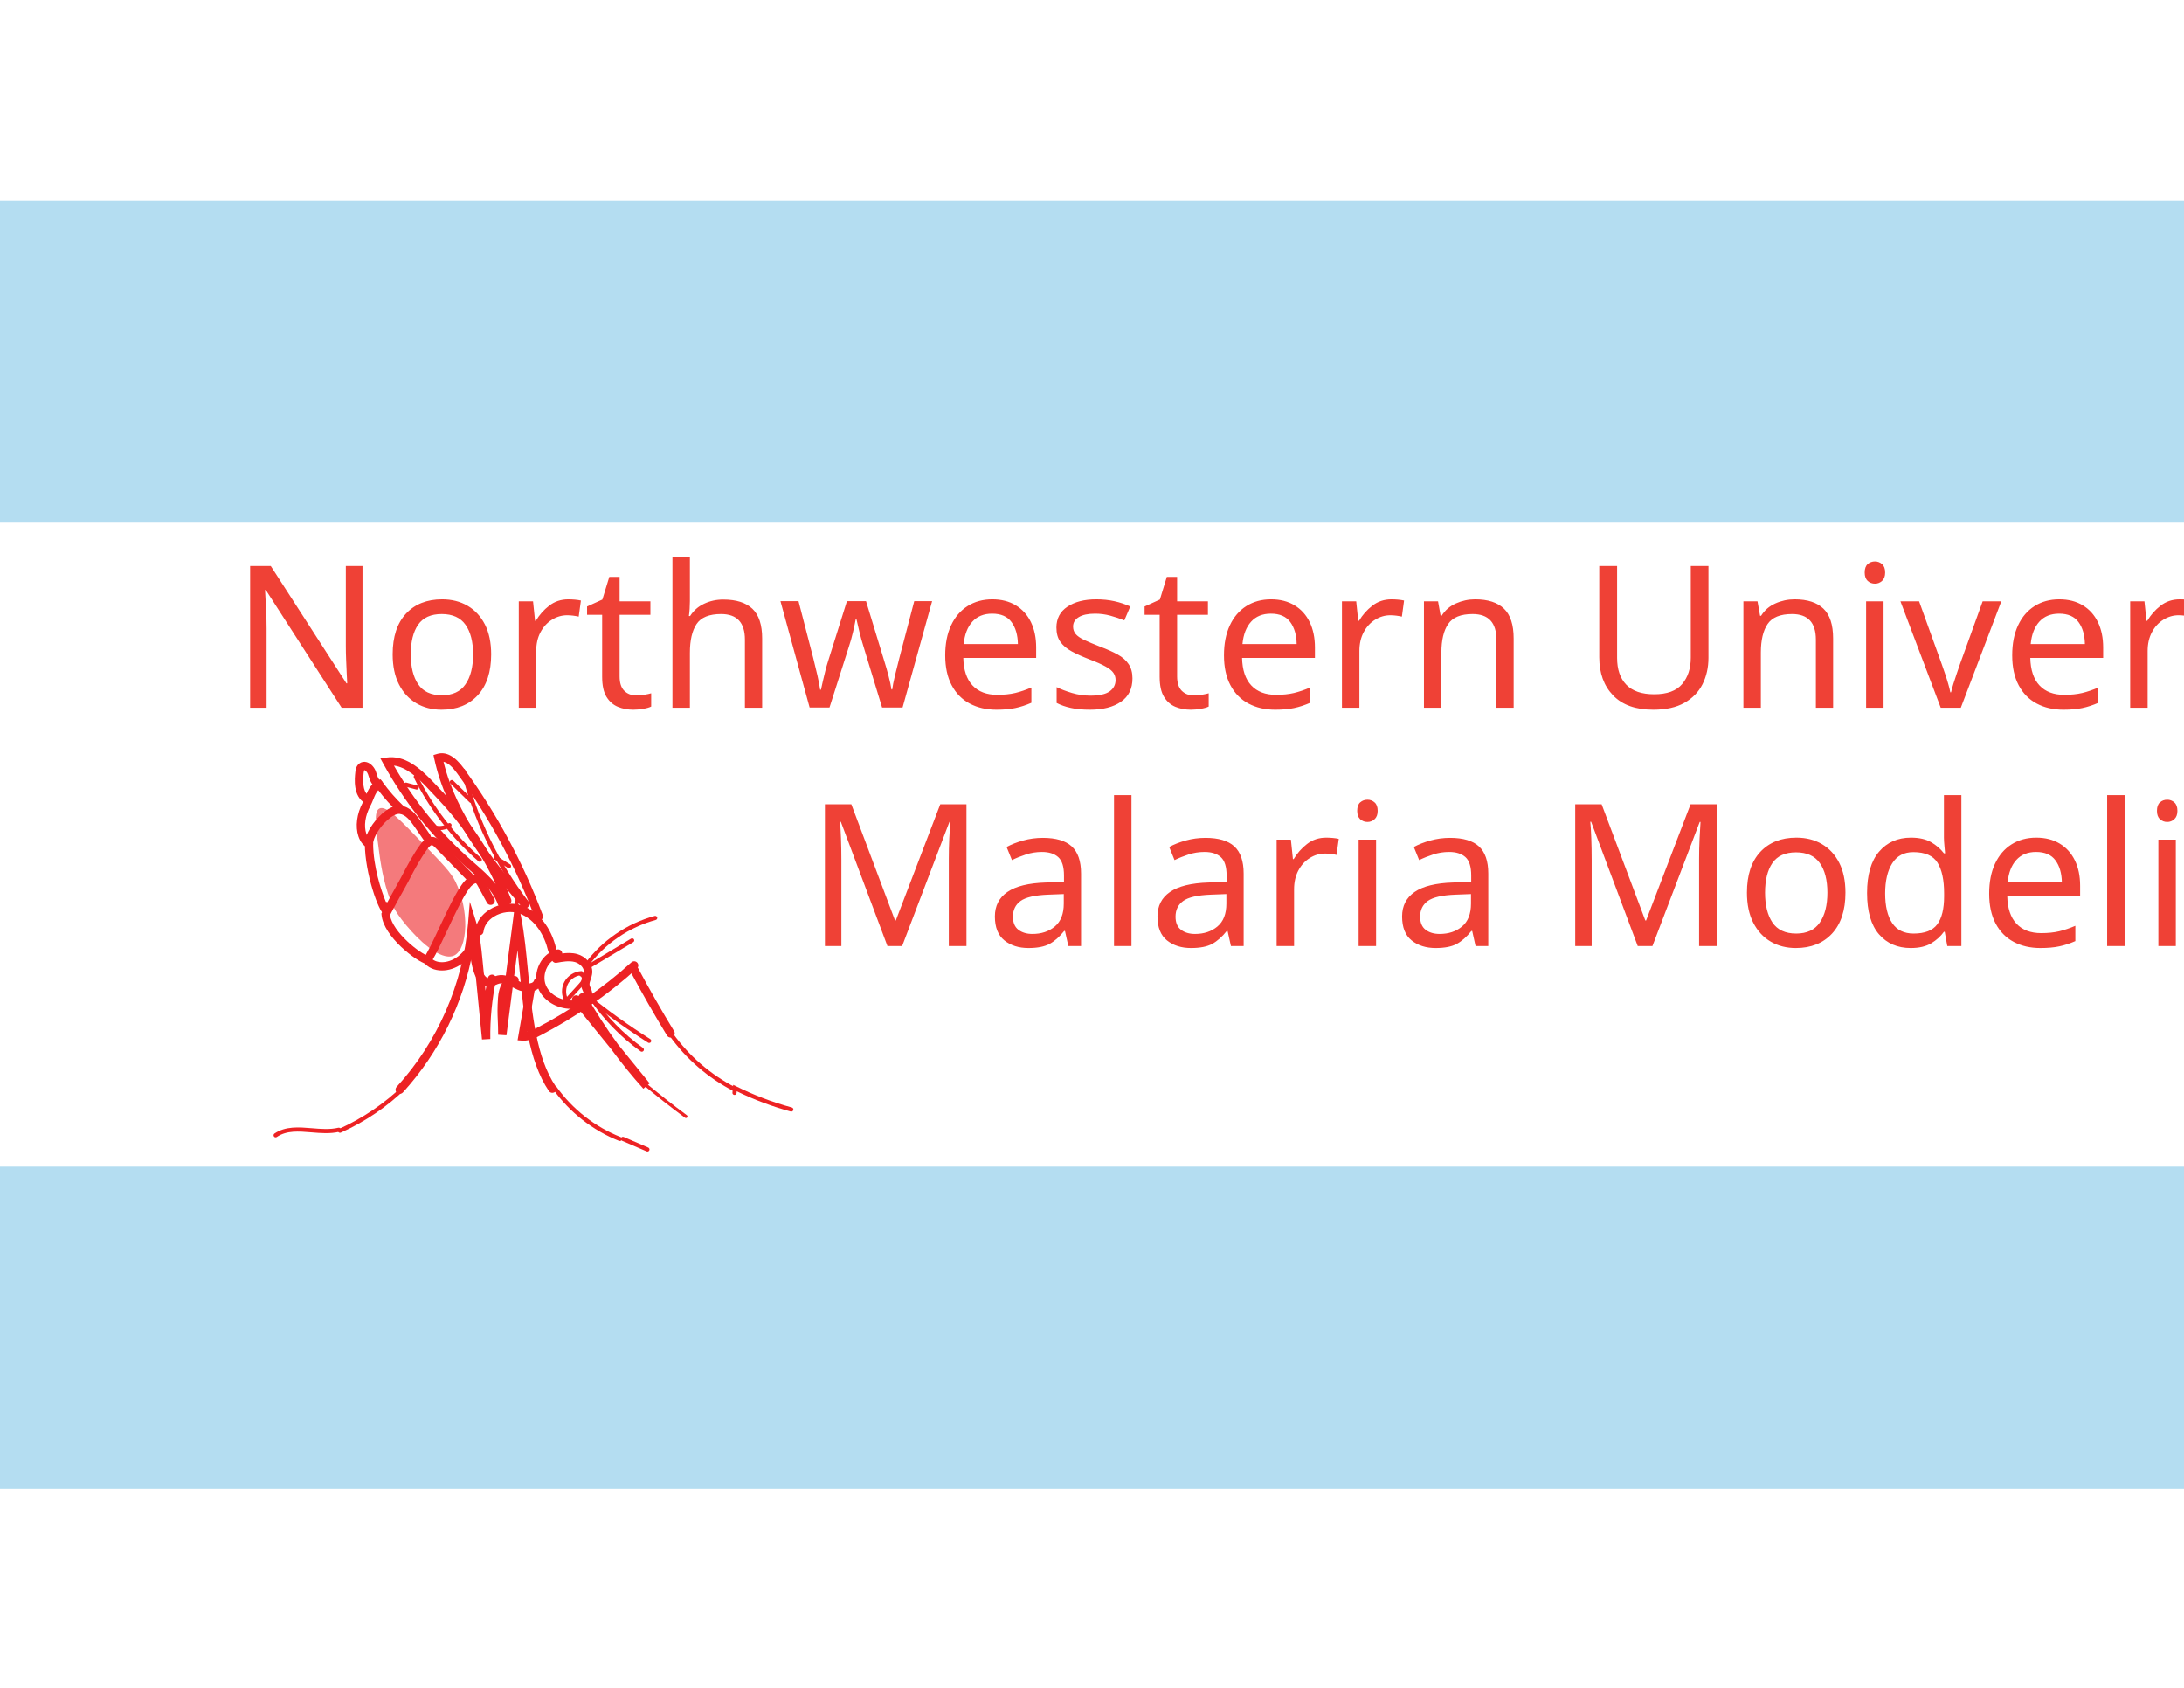
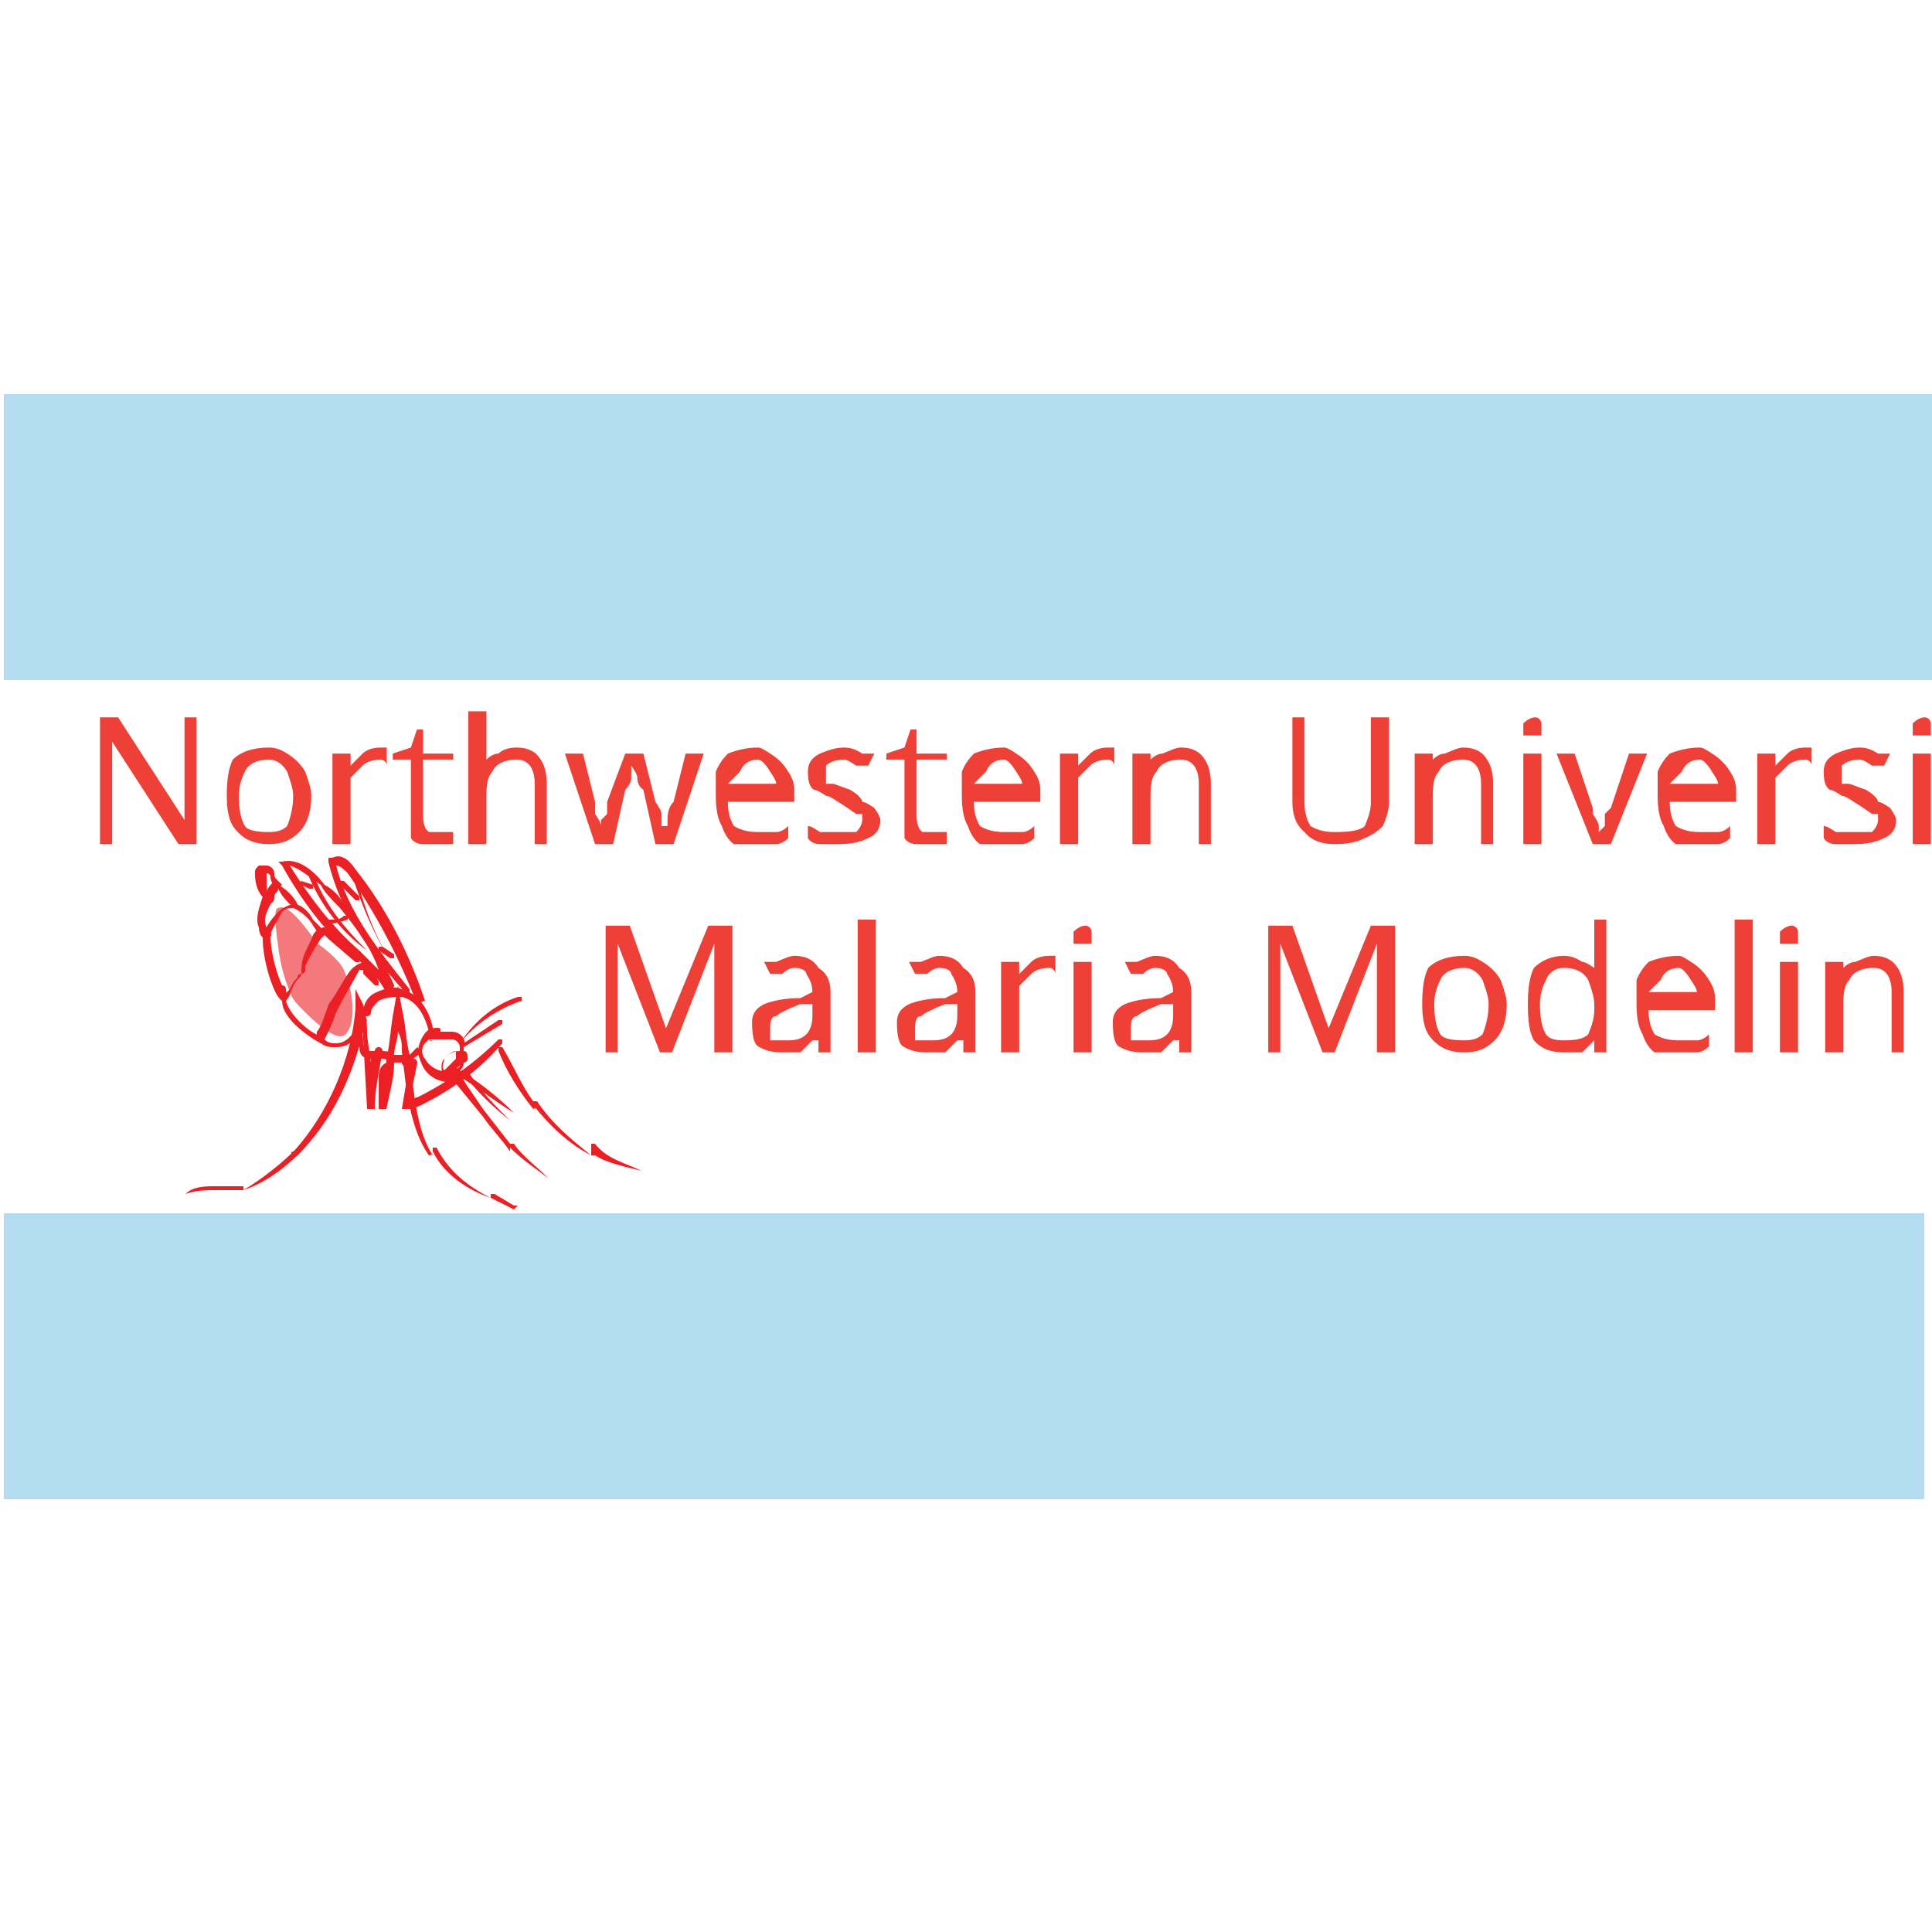
- <svg xmlns="http://www.w3.org/2000/svg" version="1.1" id="Layer_1" x="0px" y="0px" viewBox="0 0 792 612" style="enable-background:new 0 0 792 612;" xml:space="preserve">
+ <svg xmlns="http://www.w3.org/2000/svg" version="1.1" id="Layer_1" x="0px" y="0px" viewBox="0 0 5 5" style="enable-background:new 0 0 5 5;" xml:space="preserve">
  <style type="text/css">
- 	.st0{opacity:0.6;fill:#ED2224;}
- 	.st1{fill:#ED2224;}
- 	.st2{fill:#B4DDF1;}
+ 	.st0{opacity:0.6;fill:#EC2024;}
+ 	.st1{fill:#EC2024;}
+ 	.st2{fill:#B3DCF0;}
	.st3{fill:none;}
- 	.st4{fill:#EF4136;}
+ 	.st4{fill:#EE4036;}
	.st5{font-family:'MyriadPro-Regular';}
- 	.st6{font-size:72px;}
+ 	.st6{font-size:0.454px;}
</style>
  <g>
-     <path class="st0" d="M165.1,319.54c5.18,10.35,4.61,24.53-0.41,26.92c-3.76,1.79-10.16-2.89-15.54-8.86   c-2.62-2.91-4.61-5.52-5.83-7.61c-0.98-1.68-3.93-7.01-5.73-20.27c-1.4-10.34-2.1-15.51,0-16.56c2.43-1.2,7.16,3.71,16.62,13.55   C160.41,313.15,163.52,316.37,165.1,319.54z" />
+     <path class="st0" d="M0.89,2.51c0.03,0.07,0.03,0.15,0,0.17c-0.02,0.01-0.06-0.02-0.1-0.06C0.77,2.6,0.76,2.59,0.75,2.57   C0.75,2.56,0.73,2.53,0.72,2.45c-0.01-0.07-0.01-0.1,0-0.1c0.02-0.01,0.05,0.02,0.1,0.09C0.86,2.47,0.88,2.49,0.89,2.51z" />
    <g>
-       <path class="st1" d="M207.02,365.78c-5.08,0-9.99-2.93-11.84-7.36c-1.16-2.78-0.96-6.16,0.54-9.04c1.38-2.65,3.69-4.5,6.33-5.09    c0.81-0.18,1.62,0.33,1.8,1.14c0.02,0.1,0.03,0.19,0.04,0.29c1.74-0.23,3.62-0.29,5.44,0.22c2.83,0.79,5.7,3.45,5.44,6.82    c-0.07,0.87-0.34,1.66-0.57,2.36c-0.26,0.78-0.49,1.45-0.4,2.01c0.05,0.29,0.2,0.63,0.36,1c0.26,0.59,0.55,1.25,0.62,2.06    c0.23,2.91-2.54,4.81-5.22,5.35C208.71,365.7,207.86,365.78,207.02,365.78z M200.29,348.4c-0.75,0.61-1.41,1.41-1.9,2.36    c-1.09,2.1-1.25,4.53-0.43,6.5c1.6,3.83,6.53,6.21,10.99,5.32c1.41-0.28,2.88-1.19,2.8-2.16c-0.02-0.3-0.19-0.68-0.37-1.09    c-0.22-0.5-0.47-1.06-0.58-1.71c-0.22-1.3,0.17-2.46,0.52-3.47c0.2-0.59,0.39-1.14,0.42-1.63c0.13-1.68-1.58-3.22-3.24-3.69    c-2.09-0.58-4.51-0.13-6.65,0.27C201.23,349.22,200.61,348.92,200.29,348.4z" />
+       <path class="st1" d="M1.16,2.8c-0.03,0-0.06-0.02-0.07-0.05c-0.01-0.02-0.01-0.04,0-0.06c0.01-0.02,0.02-0.03,0.04-0.03    c0.01,0,0.01,0,0.01,0.01c0,0,0,0,0,0c0.01,0,0.02,0,0.03,0c0.02,0,0.04,0.02,0.03,0.04c0,0.01,0,0.01,0,0.01c0,0,0,0.01,0,0.01    c0,0,0,0,0,0.01c0,0,0,0.01,0,0.01c0,0.02-0.02,0.03-0.03,0.03C1.17,2.8,1.16,2.8,1.16,2.8z M1.11,2.69c0,0-0.01,0.01-0.01,0.01    c-0.01,0.01-0.01,0.03,0,0.04c0.01,0.02,0.04,0.04,0.07,0.03c0.01,0,0.02-0.01,0.02-0.01c0,0,0,0,0-0.01c0,0,0-0.01,0-0.01    c0-0.01,0-0.02,0-0.02c0,0,0-0.01,0-0.01c0-0.01-0.01-0.02-0.02-0.02C1.15,2.69,1.14,2.69,1.11,2.69C1.12,2.7,1.12,2.69,1.11,2.69    z" />
    </g>
    <g>
-       <path class="st1" d="M200.22,345.85c-0.69,0-1.31-0.47-1.47-1.17c-1.2-5.17-4.58-11.42-10.48-13.48c-2.87-1-6.36-0.57-9.12,1.13    c-2.2,1.36-3.56,3.31-3.83,5.51c-0.1,0.82-0.86,1.41-1.69,1.31c-0.83-0.1-1.42-0.85-1.31-1.68c0.39-3.12,2.25-5.85,5.24-7.69    c3.51-2.17,8-2.71,11.71-1.42c5.99,2.09,10.64,7.94,12.42,15.64c0.19,0.81-0.32,1.62-1.13,1.8    C200.44,345.84,200.33,345.85,200.22,345.85z" />
+       <path class="st1" d="M1.11,2.67C1.11,2.67,1.1,2.67,1.11,2.67C1.1,2.63,1.08,2.59,1.04,2.58C1.02,2.58,1,2.58,0.98,2.59    C0.97,2.6,0.96,2.61,0.96,2.62c0,0.01-0.01,0.01-0.01,0.01c-0.01,0-0.01-0.01-0.01-0.01c0-0.02,0.01-0.04,0.03-0.05    c0.02-0.01,0.05-0.02,0.07-0.01c0.04,0.01,0.07,0.05,0.08,0.1C1.12,2.67,1.12,2.67,1.11,2.67C1.11,2.67,1.11,2.67,1.11,2.67z" />
    </g>
    <g>
-       <path class="st1" d="M191.35,359.64c-1.26,0-2.59-0.28-3.8-0.84c-0.53-0.24-1.05-0.51-1.58-0.78c-1.74-0.89-3.38-1.74-4.88-1.39    c-0.34,0.08-0.72,0.23-1.12,0.4c-0.79,0.32-1.68,0.68-2.73,0.67c-2.4-0.04-4.38-1.97-5.44-5.32c-1.56-4.92-1.84-10.19-0.8-15.25    c0.17-0.81,0.97-1.34,1.78-1.17c0.82,0.17,1.34,0.96,1.18,1.78c-0.94,4.55-0.68,9.3,0.72,13.74c0.49,1.54,1.43,3.2,2.61,3.21    c0.44,0.01,0.95-0.2,1.54-0.44c0.47-0.19,1.01-0.41,1.59-0.54c2.58-0.59,4.9,0.6,6.94,1.65c0.49,0.25,0.97,0.5,1.46,0.72    c1.32,0.61,3,0.74,3.99,0.31c0.57-0.24,0.74-0.59,0.82-0.83c0.26-0.79,1.12-1.21,1.91-0.95s1.22,1.12,0.95,1.9    c-0.4,1.2-1.26,2.12-2.49,2.64C193.23,359.48,192.31,359.64,191.35,359.64z" />
+       <path class="st1" d="M1.06,2.76c-0.01,0-0.02,0-0.02-0.01c0,0-0.01,0-0.01,0C1.01,2.75,1,2.74,0.99,2.74c0,0,0,0-0.01,0    c0,0-0.01,0-0.02,0c-0.02,0-0.03-0.01-0.03-0.03c-0.01-0.03-0.01-0.06-0.01-0.1c0-0.01,0.01-0.01,0.01-0.01    c0.01,0,0.01,0.01,0.01,0.01c-0.01,0.03,0,0.06,0,0.09c0,0.01,0.01,0.02,0.02,0.02c0,0,0.01,0,0.01,0c0,0,0.01,0,0.01,0    c0.02,0,0.03,0,0.04,0.01c0,0,0.01,0,0.01,0c0.01,0,0.02,0,0.03,0c0,0,0,0,0.01-0.01c0,0,0.01-0.01,0.01-0.01    c0,0,0.01,0.01,0.01,0.01c0,0.01-0.01,0.01-0.02,0.02C1.07,2.76,1.06,2.76,1.06,2.76z" />
    </g>
    <g>
-       <path class="st1" d="M160.25,351.89c-2.68,0-5.03-1.02-6.48-2.87l-0.72-0.91l0.71-0.92c1.24-1.63,3.33-6.09,5.54-10.82    c4.28-9.14,7.51-15.77,10.16-17.82c0.62-0.48,2.27-1.76,4.1-1.14c1.31,0.45,1.95,1.63,2.34,2.33l3.35,6.15    c0.4,0.73,0.13,1.64-0.61,2.04c-0.73,0.4-1.65,0.13-2.05-0.6l-3.35-6.15c-0.11-0.21-0.46-0.85-0.66-0.92    c-0.03-0.01-0.31-0.07-1.26,0.66c-2.28,1.76-6.15,10.05-9.27,16.72c-1.99,4.26-3.76,8.04-5.13,10.26c1.14,0.83,2.8,1.17,4.58,0.89    c4.19-0.65,7.88-4.21,9.85-9.53c0.29-0.78,1.16-1.18,1.94-0.89c0.78,0.29,1.18,1.15,0.89,1.93c-2.36,6.35-6.93,10.63-12.22,11.46    C161.38,351.84,160.81,351.89,160.25,351.89z" />
+       <path class="st1" d="M0.86,2.71c-0.02,0-0.03-0.01-0.04-0.02l0-0.01l0-0.01c0.01-0.01,0.02-0.04,0.03-0.07    C0.88,2.56,0.9,2.51,0.92,2.5c0,0,0.01-0.01,0.03-0.01c0.01,0,0.01,0.01,0.01,0.01l0.02,0.04c0,0,0,0.01,0,0.01c0,0-0.01,0-0.01,0    L0.94,2.52c0,0,0-0.01,0-0.01c0,0,0,0-0.01,0C0.92,2.53,0.89,2.58,0.87,2.62C0.86,2.65,0.85,2.67,0.84,2.69    c0.01,0.01,0.02,0.01,0.03,0.01c0.03,0,0.05-0.03,0.06-0.06c0,0,0.01-0.01,0.01-0.01s0.01,0.01,0.01,0.01    C0.93,2.68,0.91,2.71,0.87,2.71C0.87,2.71,0.86,2.71,0.86,2.71z" />
    </g>
    <g>
-       <path class="st1" d="M154.96,349.59c-0.12,0-0.25-0.02-0.38-0.05c-3.51-0.9-15.51-9.83-16.23-17.88l-0.04-0.44l0.21-0.39    c0.78-1.47,1.78-3.35,2.96-5.52c1.52-2.79,2.18-3.96,2.66-4.79c0.39-0.69,0.65-1.13,1.16-2.11l0.6-1.14    c1.75-3.35,3.92-7.53,6.68-11.25c0.56-0.75,2.03-2.75,4.28-2.57c1.52,0.12,2.58,1.2,3.21,1.85l11.07,11.33    c0.58,0.6,0.57,1.55-0.03,2.13c-0.6,0.58-1.55,0.57-2.14-0.03L157.9,307.4c-0.34-0.35-0.9-0.92-1.28-0.95    c-0.26-0.02-0.75,0.2-1.61,1.36c-2.62,3.53-4.73,7.59-6.43,10.85l-0.6,1.15c-0.54,1.02-0.8,1.49-1.21,2.2    c-0.47,0.82-1.13,1.98-2.63,4.74c-1.06,1.96-1.98,3.67-2.72,5.07c0.97,6.22,11.01,14.06,13.93,14.81    c0.81,0.21,1.29,1.03,1.09,1.83C156.25,349.14,155.64,349.59,154.96,349.59z" />
+       <path class="st1" d="M0.83,2.7C0.83,2.7,0.83,2.7,0.83,2.7c-0.02-0.01-0.1-0.06-0.1-0.11l0,0l0,0c0-0.01,0.01-0.02,0.02-0.03    c0.01-0.02,0.01-0.02,0.02-0.03c0,0,0-0.01,0.01-0.01l0-0.01C0.78,2.47,0.8,2.45,0.81,2.42c0,0,0.01-0.02,0.03-0.02    c0.01,0,0.02,0.01,0.02,0.01l0.07,0.07c0,0,0,0.01,0,0.01c0,0-0.01,0-0.01,0L0.85,2.43c0,0-0.01-0.01-0.01-0.01c0,0,0,0-0.01,0.01    C0.81,2.46,0.8,2.48,0.79,2.5l0,0.01c0,0.01-0.01,0.01-0.01,0.01c0,0.01-0.01,0.01-0.02,0.03C0.75,2.57,0.75,2.58,0.74,2.59    c0.01,0.04,0.07,0.09,0.09,0.09C0.84,2.68,0.84,2.69,0.83,2.7C0.84,2.69,0.83,2.7,0.83,2.7z" />
    </g>
    <g>
-       <path class="st1" d="M140.05,331.78c-0.23,0-0.45-0.05-0.66-0.14c-2.08-0.96-7.04-14.97-7.09-25.69    c-0.02-3.48,3.11-8.09,6.2-10.86c1.69-1.51,4.24-3.25,6.77-2.97c3.45,0.39,5.68,3.24,7.49,5.88l3.22,4.67    c0.47,0.69,0.3,1.62-0.39,2.09c-0.69,0.47-1.63,0.3-2.1-0.39l-3.22-4.67c-1.44-2.09-3.16-4.34-5.35-4.59    c-1.07-0.12-2.72,0.71-4.41,2.22c-2.83,2.52-5.21,6.46-5.2,8.6c0.04,8.28,2.92,17.06,4.62,21.08c0.63,0.04,1.2,0.47,1.37,1.11    c0.4,1.48,0.61,2.58-0.24,3.29C140.8,331.66,140.42,331.78,140.05,331.78z M138.64,330.06h0.02H138.64z" />
+       <path class="st1" d="M0.73,2.59C0.73,2.59,0.73,2.59,0.73,2.59c-0.02-0.01-0.05-0.1-0.05-0.16c0-0.02,0.02-0.05,0.04-0.07    c0.01-0.01,0.03-0.02,0.04-0.02c0.02,0,0.04,0.02,0.05,0.04L0.83,2.4c0,0,0,0.01,0,0.01c0,0-0.01,0-0.01,0L0.8,2.38    C0.79,2.37,0.78,2.36,0.76,2.35c-0.01,0-0.02,0-0.03,0.01C0.72,2.38,0.7,2.41,0.7,2.42c0,0.05,0.02,0.11,0.03,0.13    c0,0,0.01,0,0.01,0.01C0.74,2.57,0.75,2.58,0.73,2.59C0.74,2.58,0.74,2.59,0.73,2.59z M0.73,2.57L0.73,2.57L0.73,2.57z" />
    </g>
    <g>
-       <path class="st1" d="M133.81,307.45c-0.21,0-0.43-0.04-0.63-0.14c-1.4-0.65-2.53-2.08-3.2-4.05c-1.21-3.6-0.61-8.21,1.61-12.35    c0.36-0.68,0.66-1.41,0.97-2.18c0.86-2.1,1.83-4.49,4.33-5.64l1.13-0.52l0.73,1.01c2.23,3.09,4.76,5.98,7.52,8.61    c0.6,0.57,0.63,1.53,0.05,2.13c-0.58,0.6-1.53,0.62-2.14,0.05c-2.54-2.41-4.89-5.05-7.01-7.84c-0.78,0.8-1.27,2-1.81,3.34    c-0.33,0.81-0.67,1.66-1.11,2.47c-1.83,3.42-2.36,7.15-1.41,9.97c0.38,1.14,0.98,1.99,1.6,2.27c0.76,0.35,1.09,1.24,0.74,2    C134.93,307.13,134.38,307.45,133.81,307.45z" />
+       <path class="st1" d="M0.69,2.43C0.69,2.43,0.69,2.43,0.69,2.43c-0.01,0-0.02-0.01-0.02-0.03c-0.01-0.02,0-0.05,0.01-0.08    c0,0,0-0.01,0.01-0.01C0.69,2.3,0.7,2.29,0.71,2.28l0.01,0l0,0.01C0.74,2.3,0.76,2.32,0.77,2.34c0,0,0,0.01,0,0.01    c0,0-0.01,0-0.01,0C0.74,2.33,0.73,2.32,0.72,2.3c0,0.01-0.01,0.01-0.01,0.02c0,0.01,0,0.01-0.01,0.02    C0.69,2.36,0.68,2.38,0.69,2.4c0,0.01,0.01,0.01,0.01,0.01C0.7,2.42,0.71,2.42,0.69,2.43C0.7,2.43,0.7,2.43,0.69,2.43z" />
    </g>
    <g>
-       <path class="st1" d="M133.16,291.43c-0.25,0-0.49-0.06-0.73-0.19c-4.51-2.46-3.82-9-3.59-11.15c0.08-0.81,0.24-2.3,1.43-3.23    c0.79-0.61,1.77-0.79,2.75-0.5c1.61,0.47,2.82,2.08,3.27,3.37c0.08,0.24,0.17,0.49,0.25,0.75c0.35,1.08,0.7,2.19,1.33,2.4    c0.79,0.27,1.21,1.12,0.94,1.91c-0.27,0.79-1.13,1.21-1.92,0.94c-2.07-0.7-2.74-2.8-3.23-4.33c-0.07-0.23-0.15-0.46-0.22-0.68    c-0.29-0.84-1.05-1.48-1.33-1.48c-0.06,0.06-0.17,0.32-0.26,1.17c-0.47,4.51,0.19,7.19,2.04,8.2c0.73,0.4,1,1.31,0.6,2.04    C134.21,291.15,133.69,291.43,133.16,291.43z" />
+       <path class="st1" d="M0.69,2.33C0.69,2.33,0.69,2.33,0.69,2.33C0.66,2.31,0.66,2.27,0.66,2.26c0-0.01,0-0.01,0.01-0.02    c0,0,0.01,0,0.02,0c0.01,0,0.02,0.01,0.02,0.02c0,0,0,0,0,0c0,0.01,0,0.01,0.01,0.02c0,0,0.01,0.01,0.01,0.01    c0,0-0.01,0.01-0.01,0.01c-0.01,0-0.02-0.02-0.02-0.03c0,0,0,0,0,0c0-0.01-0.01-0.01-0.01-0.01c0,0,0,0,0,0.01    c0,0.03,0,0.05,0.01,0.05C0.7,2.32,0.7,2.32,0.69,2.33C0.7,2.33,0.69,2.33,0.69,2.33z" />
    </g>
    <g>
-       <path class="st1" d="M182.04,329.09c-0.63,0-1.21-0.39-1.43-1.01c-1.8-5.19-6.28-9.11-10.61-12.89l-1.41-1.24    c-11.97-10.59-21.94-23.06-29.61-37.06l-1.03-1.89l2.13-0.32c6.6-1,12.09,3.68,17.04,8.88c2.65,2.78,5.38,5.66,7.94,8.64    c8.66,10.08,15.49,21.47,20.29,33.85c0.3,0.78-0.09,1.65-0.86,1.95c-0.33,0.13-0.69,0.13-1,0.03c-0.13,0.45-0.48,0.83-0.95,0.99    C182.37,329.06,182.2,329.09,182.04,329.09z M142.85,277.61c7.33,12.82,16.66,24.27,27.75,34.08l1.4,1.23    c2.72,2.38,5.49,4.81,7.74,7.61c-4.4-9.53-10.1-18.38-16.97-26.38c-2.51-2.92-5.22-5.77-7.84-8.52    C151.2,281.7,147.18,278.11,142.85,277.61z" />
+       <path class="st1" d="M1,2.57C0.99,2.57,0.99,2.57,1,2.57C0.98,2.53,0.95,2.5,0.92,2.48L0.91,2.47C0.84,2.41,0.78,2.33,0.73,2.24    L0.72,2.23l0.01,0c0.04-0.01,0.08,0.02,0.11,0.06C0.86,2.3,0.88,2.32,0.89,2.34c0.05,0.06,0.1,0.14,0.13,0.21    c0,0,0,0.01-0.01,0.01C1.01,2.56,1.01,2.56,1,2.57C1.01,2.56,1,2.57,1,2.57C1,2.57,1,2.57,1,2.57z M0.75,2.24    C0.8,2.32,0.86,2.4,0.93,2.46l0.01,0.01C0.95,2.48,0.97,2.5,0.98,2.51C0.96,2.45,0.92,2.4,0.88,2.35    C0.86,2.33,0.84,2.31,0.83,2.29C0.8,2.27,0.78,2.25,0.75,2.24z" />
    </g>
    <g>
-       <path class="st1" d="M195.4,333.8c-0.61,0-1.19-0.37-1.42-0.98c-6.97-18.7-16.49-36.37-28.27-52.5c-1.29-1.77-3.07-3.71-4.88-4.11    c4.65,19.13,17.69,35.52,30.69,50.69c0.54,0.63,0.47,1.58-0.17,2.12s-1.59,0.46-2.13-0.17c-13.64-15.92-27.33-33.17-31.74-53.73    l-0.29-1.35l1.33-0.4c3.18-0.96,6.42,0.78,9.63,5.18c11.95,16.36,21.59,34.26,28.66,53.23c0.29,0.78-0.11,1.65-0.89,1.93    C195.76,333.77,195.58,333.8,195.4,333.8z" />
+       <path class="st1" d="M1.08,2.6C1.08,2.6,1.08,2.6,1.08,2.6C1.03,2.47,0.97,2.36,0.9,2.26C0.89,2.25,0.88,2.24,0.87,2.24    c0.03,0.12,0.11,0.22,0.19,0.32c0,0,0,0.01,0,0.01s-0.01,0-0.01,0c-0.09-0.1-0.17-0.21-0.2-0.34l0-0.01l0.01,0    c0.02-0.01,0.04,0,0.06,0.03c0.08,0.1,0.14,0.22,0.18,0.34C1.09,2.59,1.09,2.6,1.08,2.6C1.09,2.6,1.08,2.6,1.08,2.6z" />
    </g>
    <g>
-       <path class="st1" d="M144.95,396.62c-0.36,0-0.73-0.13-1.02-0.39c-0.62-0.56-0.66-1.51-0.1-2.13c14.9-16.31,24.1-37.4,25.91-59.37    l0.64-7.75l2.31,7.42c1.37,4.39,1.82,8.95,2.25,13.37l1.13,11.45c0.25-1.55,0.54-3.1,0.87-4.64c0.17-0.81,0.97-1.33,1.79-1.16    c0.82,0.17,1.34,0.97,1.17,1.78c-1.49,7.07-2.2,14.31-2.1,21.54l-3.01,0.17l-2.84-28.84c-0.12-1.24-0.25-2.49-0.39-3.75    c-3.4,19.21-12.26,37.34-25.48,51.81C145.77,396.45,145.36,396.62,144.95,396.62z" />
+       <path class="st1" d="M0.77,2.99C0.76,2.99,0.76,2.99,0.77,2.99C0.75,2.99,0.75,2.98,0.76,2.98c0.09-0.1,0.15-0.24,0.16-0.37    l0-0.05L0.94,2.6c0.01,0.03,0.01,0.06,0.01,0.08l0.01,0.07c0-0.01,0-0.02,0.01-0.03c0-0.01,0.01-0.01,0.01-0.01    c0.01,0,0.01,0.01,0.01,0.01C0.98,2.78,0.97,2.82,0.97,2.87l-0.02,0L0.94,2.69c0-0.01,0-0.02,0-0.02C0.91,2.79,0.86,2.9,0.77,2.99    C0.77,2.99,0.77,2.99,0.77,2.99z" />
    </g>
    <g>
-       <path class="st1" d="M200.29,396.25c-0.48,0-0.96-0.23-1.25-0.66c-7.5-11.03-9.13-28.07-10.57-43.1c-0.26-2.73-0.52-5.39-0.8-7.97    c-0.42,3.22-0.82,6.28-1.22,9.33c0.11,0.01,0.23,0.02,0.34,0.03c0.83,0.11,1.41,0.87,1.29,1.7s-0.87,1.4-1.7,1.29    c-0.11-0.02-0.22-0.02-0.32-0.01c-0.75,5.72-1.51,11.58-2.4,18.52l-3.01-0.18c-0.01-2.35-0.08-3.91-0.14-5.29    c-0.1-2.32-0.18-4.14,0.09-8.18c0.07-1.1,0.48-4.75,2.65-6.71c0.04-0.31,0.08-0.63,0.12-0.94c0.85-6.5,1.7-13.01,2.72-20.93    l1.19-9.31l1.79,9.22c1.12,5.75,1.74,12.27,2.4,19.17c1.47,15.39,3,31.3,10.06,41.7c0.47,0.69,0.29,1.62-0.4,2.09    C200.87,396.16,200.58,396.25,200.29,396.25z" />
+       <path class="st1" d="M1.11,2.99C1.11,2.99,1.11,2.99,1.11,2.99C1.06,2.92,1.05,2.81,1.04,2.72c0-0.02,0-0.03-0.01-0.05    c0,0.02-0.01,0.04-0.01,0.06c0,0,0,0,0,0c0.01,0,0.01,0.01,0.01,0.01c0,0.01-0.01,0.01-0.01,0.01c0,0,0,0,0,0    c0,0.04-0.01,0.07-0.02,0.12l-0.02,0c0-0.01,0-0.02,0-0.03c0-0.01,0-0.03,0-0.05c0-0.01,0-0.03,0.02-0.04c0,0,0,0,0-0.01    c0.01-0.04,0.01-0.08,0.02-0.13l0.01-0.06l0.01,0.06c0.01,0.04,0.01,0.08,0.02,0.12c0.01,0.1,0.02,0.2,0.06,0.26    C1.12,2.98,1.12,2.99,1.11,2.99C1.12,2.99,1.12,2.99,1.11,2.99z" />
    </g>
    <g>
-       <path class="st1" d="M233.3,394.76c-4.1-4.56-7.97-9.33-11.6-14.27l-13.94-17.16c-0.52-0.65-0.42-1.59,0.22-2.12    c0.55-0.44,1.32-0.44,1.86-0.03c0.11-0.36,0.35-0.68,0.71-0.88c0.73-0.41,1.65-0.15,2.06,0.57c3.47,6.14,7.31,12.08,11.48,17.78    l11.5,14.16L233.3,394.76z" />
+       <path class="st1" d="M1.32,2.98C1.3,2.95,1.27,2.92,1.25,2.89L1.16,2.78c0,0,0-0.01,0-0.01c0,0,0.01,0,0.01,0c0,0,0,0,0-0.01    c0,0,0.01,0,0.01,0c0.02,0.04,0.05,0.08,0.07,0.11l0.07,0.09L1.32,2.98z" />
    </g>
    <g>
-       <path class="st1" d="M174.01,312.49c-0.18,0-0.35-0.06-0.5-0.19c-9.65-8.39-17.74-18.87-23.41-30.31    c-0.18-0.37-0.03-0.82,0.34-1.01c0.37-0.18,0.83-0.03,1.01,0.34c5.58,11.27,13.54,21.58,23.04,29.84    c0.31,0.27,0.35,0.75,0.07,1.06C174.43,312.4,174.22,312.49,174.01,312.49z" />
+       <path class="st1" d="M0.95,2.46C0.95,2.46,0.95,2.46,0.95,2.46C0.88,2.41,0.83,2.34,0.8,2.27c0,0,0-0.01,0-0.01c0,0,0.01,0,0.01,0    C0.84,2.34,0.89,2.4,0.95,2.46C0.95,2.46,0.95,2.46,0.95,2.46C0.95,2.46,0.95,2.46,0.95,2.46z" />
    </g>
    <g>
-       <path class="st1" d="M191.04,328.08c-0.23,0-0.45-0.1-0.6-0.29c-10.89-14.15-18.89-30.79-23.15-48.11    c-0.1-0.4,0.15-0.81,0.55-0.91c0.41-0.1,0.81,0.15,0.91,0.55c4.21,17.12,12.12,33.56,22.88,47.55c0.25,0.33,0.19,0.8-0.14,1.06    C191.37,328.03,191.21,328.08,191.04,328.08z" />
+       <path class="st1" d="M1.06,2.56C1.05,2.56,1.05,2.56,1.06,2.56c-0.07-0.09-0.12-0.2-0.15-0.3c0,0,0-0.01,0-0.01c0,0,0.01,0,0.01,0    C0.94,2.36,0.99,2.47,1.06,2.56C1.06,2.56,1.06,2.56,1.06,2.56C1.06,2.56,1.06,2.56,1.06,2.56z" />
    </g>
    <g>
-       <path class="st1" d="M151.12,286.3c-0.06,0-0.13-0.01-0.2-0.03l-3.93-1.04c-0.4-0.11-0.64-0.52-0.53-0.92    c0.11-0.4,0.52-0.64,0.92-0.53l3.93,1.04c0.4,0.11,0.64,0.52,0.53,0.92C151.76,286.07,151.45,286.3,151.12,286.3z" />
+       <polygon class="st1" points="0.8,2.3 0.8,2.3 0.78,2.29 0.77,2.29 0.78,2.28 0.81,2.29 0.81,2.3   " />
    </g>
    <g>
-       <path class="st1" d="M159.4,301c-0.5,0-1-0.05-1.49-0.15c-0.41-0.09-0.67-0.48-0.58-0.89s0.49-0.67,0.89-0.58    c1.5,0.31,3.09,0.02,4.37-0.82c0.35-0.23,0.82-0.13,1.05,0.22s0.13,0.81-0.22,1.04C162.22,300.59,160.81,301,159.4,301z" />
+       <path class="st1" d="M0.86,2.39C0.85,2.39,0.85,2.39,0.86,2.39c-0.01,0-0.01,0-0.01-0.01c0,0,0,0,0.01,0c0.01,0,0.02,0,0.03-0.01    c0,0,0.01,0,0.01,0c0,0,0,0.01,0,0.01C0.87,2.39,0.86,2.39,0.86,2.39z" />
    </g>
    <g>
-       <path class="st1" d="M170.81,291.14c-0.19,0-0.38-0.07-0.53-0.21l-6.97-6.81c-0.3-0.29-0.3-0.77-0.01-1.06    c0.29-0.3,0.77-0.3,1.07-0.01l6.97,6.81c0.3,0.29,0.3,0.77,0.01,1.06C171.2,291.07,171.01,291.14,170.81,291.14z" />
+       <polygon class="st1" points="0.93,2.33 0.92,2.33 0.88,2.29 0.88,2.28 0.89,2.28 0.93,2.32 0.93,2.33   " />
    </g>
    <g>
-       <path class="st1" d="M184.59,314.81c-0.14,0-0.28-0.04-0.4-0.11l-4.87-3.04c-0.35-0.22-0.46-0.68-0.24-1.04    c0.22-0.35,0.69-0.46,1.04-0.24l4.87,3.04c0.35,0.22,0.46,0.68,0.24,1.04C185.08,314.69,184.84,314.81,184.59,314.81z" />
+       <polygon class="st1" points="1.01,2.48 1.01,2.48 0.98,2.46 0.98,2.45 0.99,2.45 1.02,2.47 1.02,2.48   " />
    </g>
    <g>
-       <path class="st1" d="M205.27,364.07l-0.52-0.9c-1.24-2.17-1.28-5-0.08-7.19c1.19-2.2,3.58-3.72,6.09-3.87    c0.42-0.03,0.77,0.29,0.8,0.7c0,0.01,0,0.03,0,0.04c0.8,0.56,1.1,1.68,0.89,2.59c-0.23,1-0.92,1.76-1.48,2.37L205.27,364.07z     M210.11,353.7c-1.72,0.34-3.28,1.46-4.11,2.99c-0.78,1.44-0.9,3.21-0.38,4.75l4.23-4.64c0.46-0.5,0.98-1.08,1.12-1.7    c0.11-0.46-0.11-1-0.43-1.09C210.36,353.96,210.21,353.85,210.11,353.7z" />
+       <path class="st1" d="M1.15,2.79L1.15,2.79c-0.01-0.02-0.01-0.04,0-0.05s0.02-0.02,0.04-0.02c0,0,0,0,0.01,0c0,0,0,0,0,0    c0.01,0,0.01,0.01,0.01,0.02c0,0.01-0.01,0.01-0.01,0.01L1.15,2.79z M1.18,2.72c-0.01,0-0.02,0.01-0.03,0.02    c0,0.01-0.01,0.02,0,0.03l0.03-0.03C1.18,2.74,1.18,2.74,1.18,2.72C1.18,2.73,1.18,2.73,1.18,2.72C1.18,2.73,1.18,2.72,1.18,2.72z    " />
    </g>
    <g>
-       <path class="st1" d="M123.31,410.75c-0.29,0-0.56-0.16-0.69-0.44c-0.17-0.38,0-0.82,0.38-1c8.6-3.88,16.4-9.17,23.17-15.73    c0.3-0.29,0.78-0.28,1.07,0.01c0.29,0.3,0.28,0.77-0.01,1.06c-6.89,6.68-14.83,12.07-23.6,16.02    C123.52,410.73,123.42,410.75,123.31,410.75z" />
+       <path class="st1" d="M0.63,3.08C0.63,3.08,0.63,3.08,0.63,3.08C0.62,3.08,0.62,3.07,0.63,3.08c0.05-0.03,0.1-0.07,0.14-0.11    c0,0,0,0,0.01,0c0,0,0,0,0,0.01C0.74,3.02,0.69,3.06,0.63,3.08C0.63,3.08,0.63,3.08,0.63,3.08z" />
    </g>
    <g>
-       <path class="st1" d="M224.78,413.73c-0.09,0-0.19-0.02-0.28-0.05c-9.52-3.76-18.02-10.43-23.93-18.76    c-0.24-0.34-0.16-0.81,0.18-1.05c0.34-0.24,0.81-0.16,1.05,0.18c5.74,8.1,14,14.58,23.25,18.23c0.39,0.15,0.58,0.59,0.42,0.98    C225.36,413.55,225.08,413.73,224.78,413.73z" />
+       <path class="st1" d="M1.27,3.1C1.27,3.1,1.27,3.1,1.27,3.1C1.21,3.08,1.15,3.04,1.12,2.98c0,0,0-0.01,0-0.01c0,0,0.01,0,0.01,0    C1.16,3.03,1.21,3.07,1.27,3.1C1.27,3.09,1.27,3.1,1.27,3.1C1.27,3.1,1.27,3.1,1.27,3.1z" />
    </g>
    <g>
-       <path class="st1" d="M235.41,378.17c-0.14,0-0.28-0.04-0.4-0.12c-7.83-4.95-15.45-10.42-22.65-16.24    c-0.32-0.26-0.37-0.74-0.11-1.06c0.26-0.32,0.74-0.37,1.06-0.11c7.15,5.79,14.73,11.22,22.51,16.14c0.35,0.22,0.46,0.69,0.23,1.04    C235.9,378.05,235.66,378.17,235.41,378.17z" />
+       <path class="st1" d="M1.33,2.88C1.33,2.88,1.33,2.88,1.33,2.88c-0.05-0.03-0.1-0.07-0.15-0.1c0,0,0,0,0-0.01s0,0,0.01,0    C1.24,2.8,1.29,2.84,1.33,2.88C1.34,2.87,1.34,2.87,1.33,2.88C1.34,2.88,1.34,2.88,1.33,2.88z" />
    </g>
    <g>
-       <path class="st1" d="M232.74,381.35c-0.15,0-0.31-0.05-0.44-0.14c-7.27-5.22-13.49-11.63-18.5-19.03    c-0.23-0.34-0.14-0.81,0.2-1.04c0.35-0.23,0.82-0.14,1.05,0.2c4.91,7.25,11.01,13.53,18.14,18.65c0.34,0.24,0.41,0.71,0.17,1.05    C233.21,381.24,232.98,381.35,232.74,381.35z" />
+       <path class="st1" d="M1.32,2.9C1.32,2.9,1.32,2.9,1.32,2.9C1.27,2.86,1.23,2.82,1.2,2.78c0,0,0-0.01,0-0.01c0,0,0.01,0,0.01,0    C1.24,2.82,1.28,2.86,1.32,2.9C1.32,2.89,1.32,2.89,1.32,2.9C1.32,2.9,1.32,2.9,1.32,2.9z" />
    </g>
    <g>
-       <path class="st1" d="M212.63,352.84c-0.42,0-0.76-0.34-0.76-0.75v-0.55c0-0.42,0.34-0.75,0.76-0.75s0.76,0.34,0.76,0.75v0.55    C213.38,352.5,213.05,352.84,212.63,352.84z" />
+       <polygon class="st1" points="1.19,2.72 1.19,2.71 1.19,2.71 1.19,2.71 1.2,2.71 1.2,2.71   " />
    </g>
    <g>
-       <path class="st1" d="M189.9,377.34c-0.18,0-0.36-0.01-0.55-0.02l-1.66-0.12l3.34-19.31c0.14-0.82,0.92-1.37,1.75-1.23    s1.37,0.92,1.23,1.74l-2.72,15.75c1.09-0.27,2.2-0.81,3.32-1.4c12.41-6.44,23.97-14.45,34.35-23.81c0.62-0.56,1.57-0.51,2.13,0.11    c0.56,0.62,0.51,1.57-0.11,2.13c-10.57,9.53-22.34,17.68-34.99,24.24C194.12,376.39,192.1,377.34,189.9,377.34z" />
+       <path class="st1" d="M1.05,2.87C1.05,2.87,1.05,2.87,1.05,2.87l-0.01,0l0.02-0.12c0-0.01,0.01-0.01,0.01-0.01    c0.01,0,0.01,0.01,0.01,0.01l-0.02,0.1c0.01,0,0.01-0.01,0.02-0.01C1.16,2.8,1.23,2.75,1.29,2.69c0,0,0.01,0,0.01,0    c0,0,0,0.01,0,0.01C1.24,2.77,1.17,2.82,1.09,2.86C1.07,2.87,1.06,2.87,1.05,2.87z" />
    </g>
    <g>
-       <path class="st1" d="M243.18,376.21c-0.51,0-1.01-0.26-1.29-0.72c-4.59-7.53-9.03-15.29-13.18-23.07    c-0.39-0.73-0.11-1.65,0.63-2.04s1.65-0.11,2.04,0.62c4.12,7.73,8.53,15.44,13.09,22.92c0.43,0.71,0.21,1.64-0.51,2.07    C243.72,376.14,243.44,376.21,243.18,376.21z" />
+       <path class="st1" d="M1.38,2.87C1.38,2.87,1.38,2.86,1.38,2.87c-0.04-0.05-0.07-0.1-0.09-0.15c0,0,0-0.01,0-0.01    c0,0,0.01,0,0.01,0c0.03,0.05,0.05,0.1,0.08,0.14C1.39,2.86,1.39,2.86,1.38,2.87C1.39,2.86,1.39,2.87,1.38,2.87z" />
    </g>
    <g>
-       <path class="st1" d="M266.49,395.77c-0.12,0-0.23-0.03-0.34-0.08c-9.3-4.75-17.41-11.76-23.45-20.26    c-0.24-0.34-0.16-0.81,0.18-1.05s0.81-0.16,1.05,0.18c5.9,8.31,13.82,15.15,22.9,19.79c0.37,0.19,0.52,0.64,0.33,1.01    C267.03,395.62,266.77,395.77,266.49,395.77z" />
+       <path class="st1" d="M1.53,2.99C1.53,2.99,1.53,2.99,1.53,2.99C1.47,2.96,1.42,2.91,1.38,2.86c0,0,0-0.01,0-0.01    c0,0,0.01,0,0.01,0C1.43,2.91,1.48,2.95,1.53,2.99C1.54,2.98,1.54,2.98,1.53,2.99C1.53,2.99,1.53,2.99,1.53,2.99z" />
    </g>
    <g>
-       <path class="st1" d="M286.94,403.06c-0.07,0-0.13-0.01-0.2-0.03c-6.73-1.82-13.31-4.29-19.57-7.35l-0.06,0.65    c-0.04,0.41-0.41,0.72-0.82,0.68c-0.42-0.04-0.72-0.41-0.68-0.82l0.27-2.84l0.99,0.49c6.47,3.23,13.29,5.83,20.28,7.73    c0.4,0.11,0.64,0.52,0.53,0.92C287.58,402.84,287.28,403.06,286.94,403.06z" />
+       <path class="st1" d="M1.66,3.03C1.66,3.03,1.66,3.03,1.66,3.03C1.62,3.02,1.57,3.01,1.54,2.99l0,0c0,0,0,0-0.01,0c0,0,0,0,0-0.01    l0-0.02l0.01,0C1.57,3,1.62,3.01,1.66,3.03C1.66,3.03,1.66,3.03,1.66,3.03C1.66,3.03,1.66,3.03,1.66,3.03z" />
    </g>
    <g>
-       <path class="st1" d="M99.96,412.39c-0.24,0-0.48-0.11-0.62-0.33c-0.24-0.34-0.15-0.81,0.2-1.05c3.99-2.71,8.86-2.31,13.57-1.92    c3.23,0.27,6.56,0.55,9.58-0.18c0.41-0.1,0.81,0.15,0.91,0.55c0.1,0.4-0.15,0.81-0.56,0.91c-3.25,0.78-6.71,0.5-10.06,0.22    c-4.65-0.39-9.04-0.75-12.59,1.66C100.25,412.35,100.11,412.39,99.96,412.39z" />
+       <path class="st1" d="M0.48,3.09C0.48,3.09,0.48,3.09,0.48,3.09C0.48,3.09,0.48,3.09,0.48,3.09C0.5,3.07,0.53,3.07,0.56,3.07    c0.02,0,0.04,0,0.06,0c0,0,0.01,0,0.01,0c0,0,0,0.01,0,0.01c-0.02,0-0.04,0-0.06,0C0.53,3.08,0.51,3.08,0.48,3.09    C0.48,3.09,0.48,3.09,0.48,3.09z" />
    </g>
    <g>
-       <path class="st1" d="M234.78,417.53c-0.1,0-0.2-0.02-0.3-0.06l-8.89-3.83c-0.38-0.17-0.56-0.61-0.39-0.99    c0.17-0.38,0.61-0.56,0.99-0.39l8.89,3.83c0.38,0.17,0.56,0.61,0.39,0.99C235.35,417.36,235.07,417.53,234.78,417.53z" />
+       <polygon class="st1" points="1.33,3.13 1.33,3.13 1.27,3.1 1.27,3.09 1.28,3.09 1.33,3.12 1.34,3.12   " />
    </g>
    <g>
-       <path class="st1" d="M212.89,350.41c-0.16,0-0.31-0.05-0.45-0.15c-0.33-0.25-0.4-0.72-0.16-1.05c6.19-8.29,15.11-14.37,25.12-17.1    c0.4-0.11,0.82,0.13,0.93,0.53c0.11,0.4-0.13,0.81-0.53,0.92c-9.68,2.65-18.31,8.52-24.31,16.55    C213.35,350.31,213.12,350.41,212.89,350.41z" />
+       <path class="st1" d="M1.19,2.7C1.19,2.7,1.19,2.7,1.19,2.7C1.19,2.7,1.19,2.7,1.19,2.7c0.04-0.06,0.09-0.1,0.15-0.12    c0,0,0.01,0,0.01,0c0,0,0,0.01,0,0.01C1.29,2.61,1.23,2.65,1.19,2.7C1.2,2.7,1.19,2.7,1.19,2.7z" />
    </g>
    <g>
-       <path class="st1" d="M213.91,350.91c-0.26,0-0.51-0.13-0.65-0.37c-0.21-0.36-0.1-0.82,0.26-1.03l15.33-9.17    c0.36-0.21,0.82-0.1,1.04,0.26s0.1,0.82-0.26,1.03l-15.33,9.17C214.17,350.87,214.04,350.91,213.91,350.91z" />
+       <polygon class="st1" points="1.2,2.71 1.2,2.7 1.2,2.7 1.29,2.64 1.3,2.64 1.3,2.65 1.2,2.71   " />
    </g>
    <g>
-       <path class="st1" d="M248.75,405.39c-0.12,0-0.24-0.04-0.34-0.11c-5.31-3.92-10.55-8.05-15.6-12.3c-0.24-0.2-0.27-0.56-0.07-0.8    c0.2-0.24,0.56-0.27,0.8-0.07c5.02,4.23,10.25,8.35,15.54,12.26c0.25,0.19,0.3,0.54,0.12,0.79    C249.09,405.31,248.92,405.39,248.75,405.39z" />
+       <path class="st1" d="M1.42,3.05C1.42,3.05,1.42,3.05,1.42,3.05C1.38,3.02,1.35,3,1.32,2.97c0,0,0,0,0-0.01c0,0,0,0,0.01,0    C1.35,2.99,1.39,3.02,1.42,3.05C1.42,3.04,1.42,3.05,1.42,3.05C1.42,3.05,1.42,3.05,1.42,3.05z" />
    </g>
  </g>
-   <rect x="-16.21" y="72.77" class="st2" width="862.34" height="116.75" />
-   <rect x="-16.21" y="423.02" class="st2" width="862.34" height="116.75" />
-   <rect x="-34.91" y="205.51" class="st3" width="849.86" height="190.98" />
-   <text transform="matrix(1 0 0 1 83.7212 256.6309)">
+   <rect x="0.01" y="1.02" class="st2" width="4.99" height="0.74" />
+   <rect x="0.01" y="3.14" class="st2" width="4.97" height="0.74" />
+   <rect x="0.16" y="1.86" class="st3" width="4.66" height="1.2" />
+   <text transform="matrix(1 0 0 1 0.2119 2.1846)">
    <tspan x="0" y="0" class="st4 st5 st6">Northwestern University </tspan>
-     <tspan x="208.44" y="86.4" class="st4 st5 st6">Malaria Modeling </tspan>
+     <tspan x="1.31" y="0.54" class="st4 st5 st6">Malaria Modeling </tspan>
  </text>
</svg>
